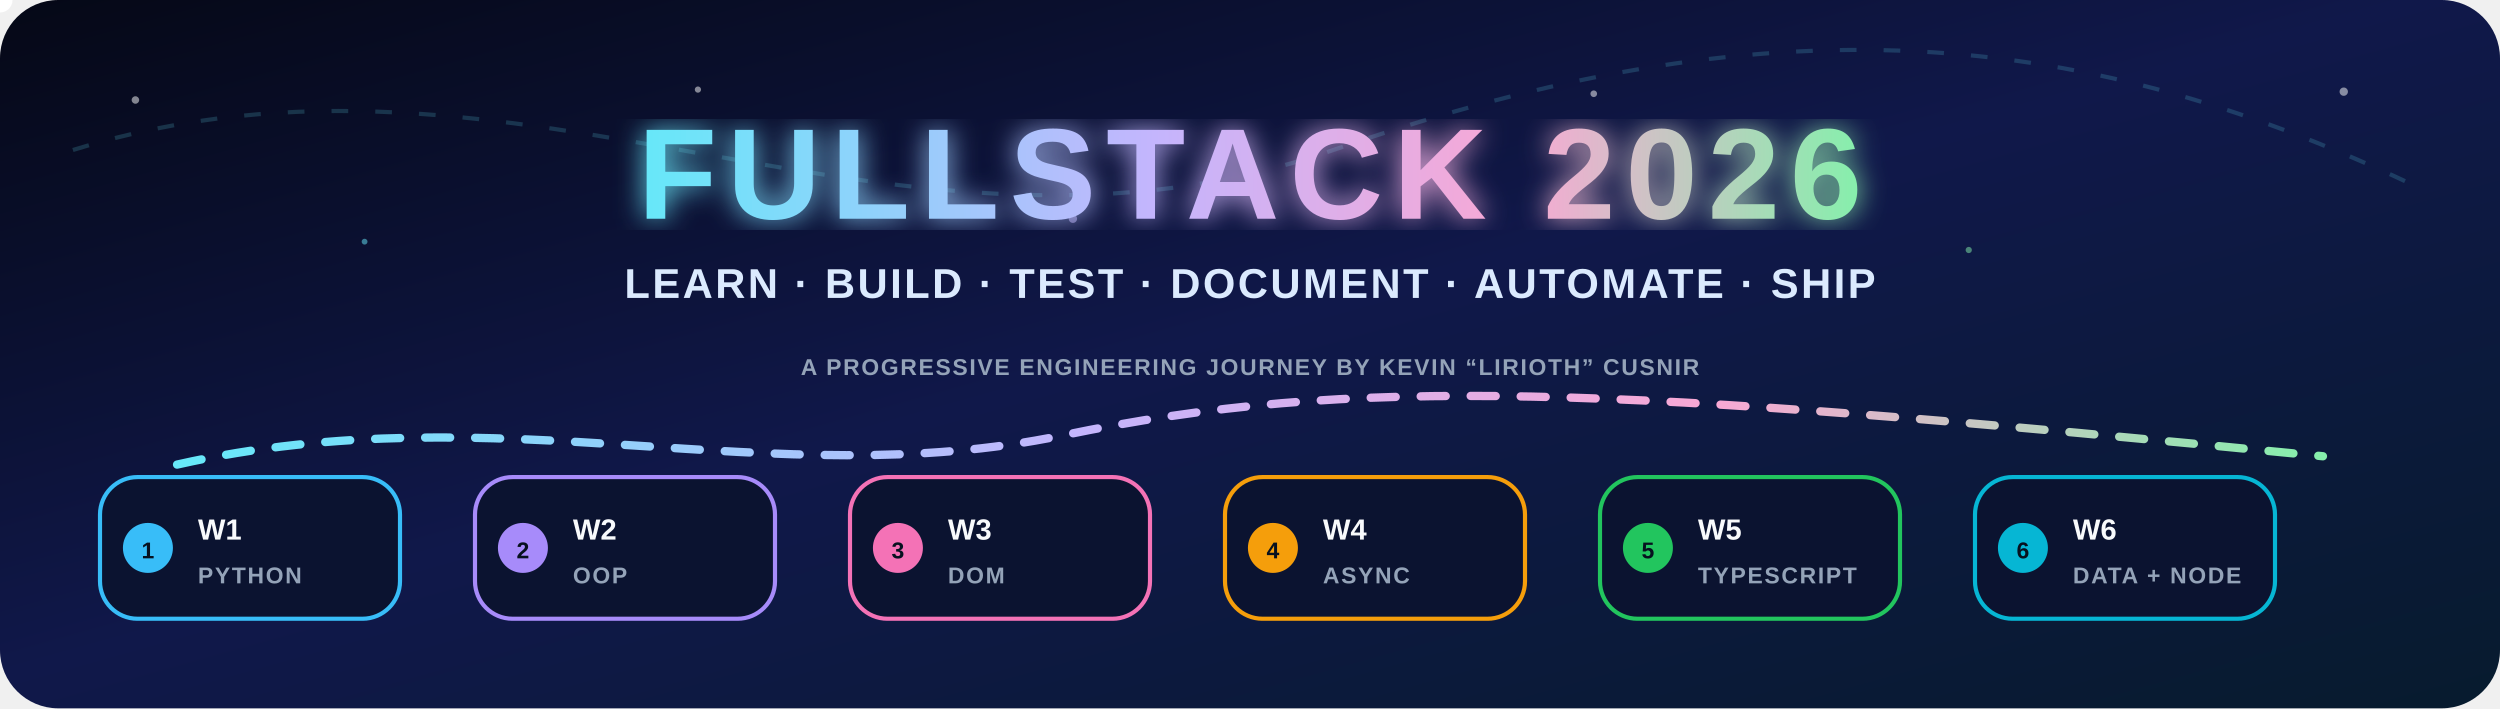
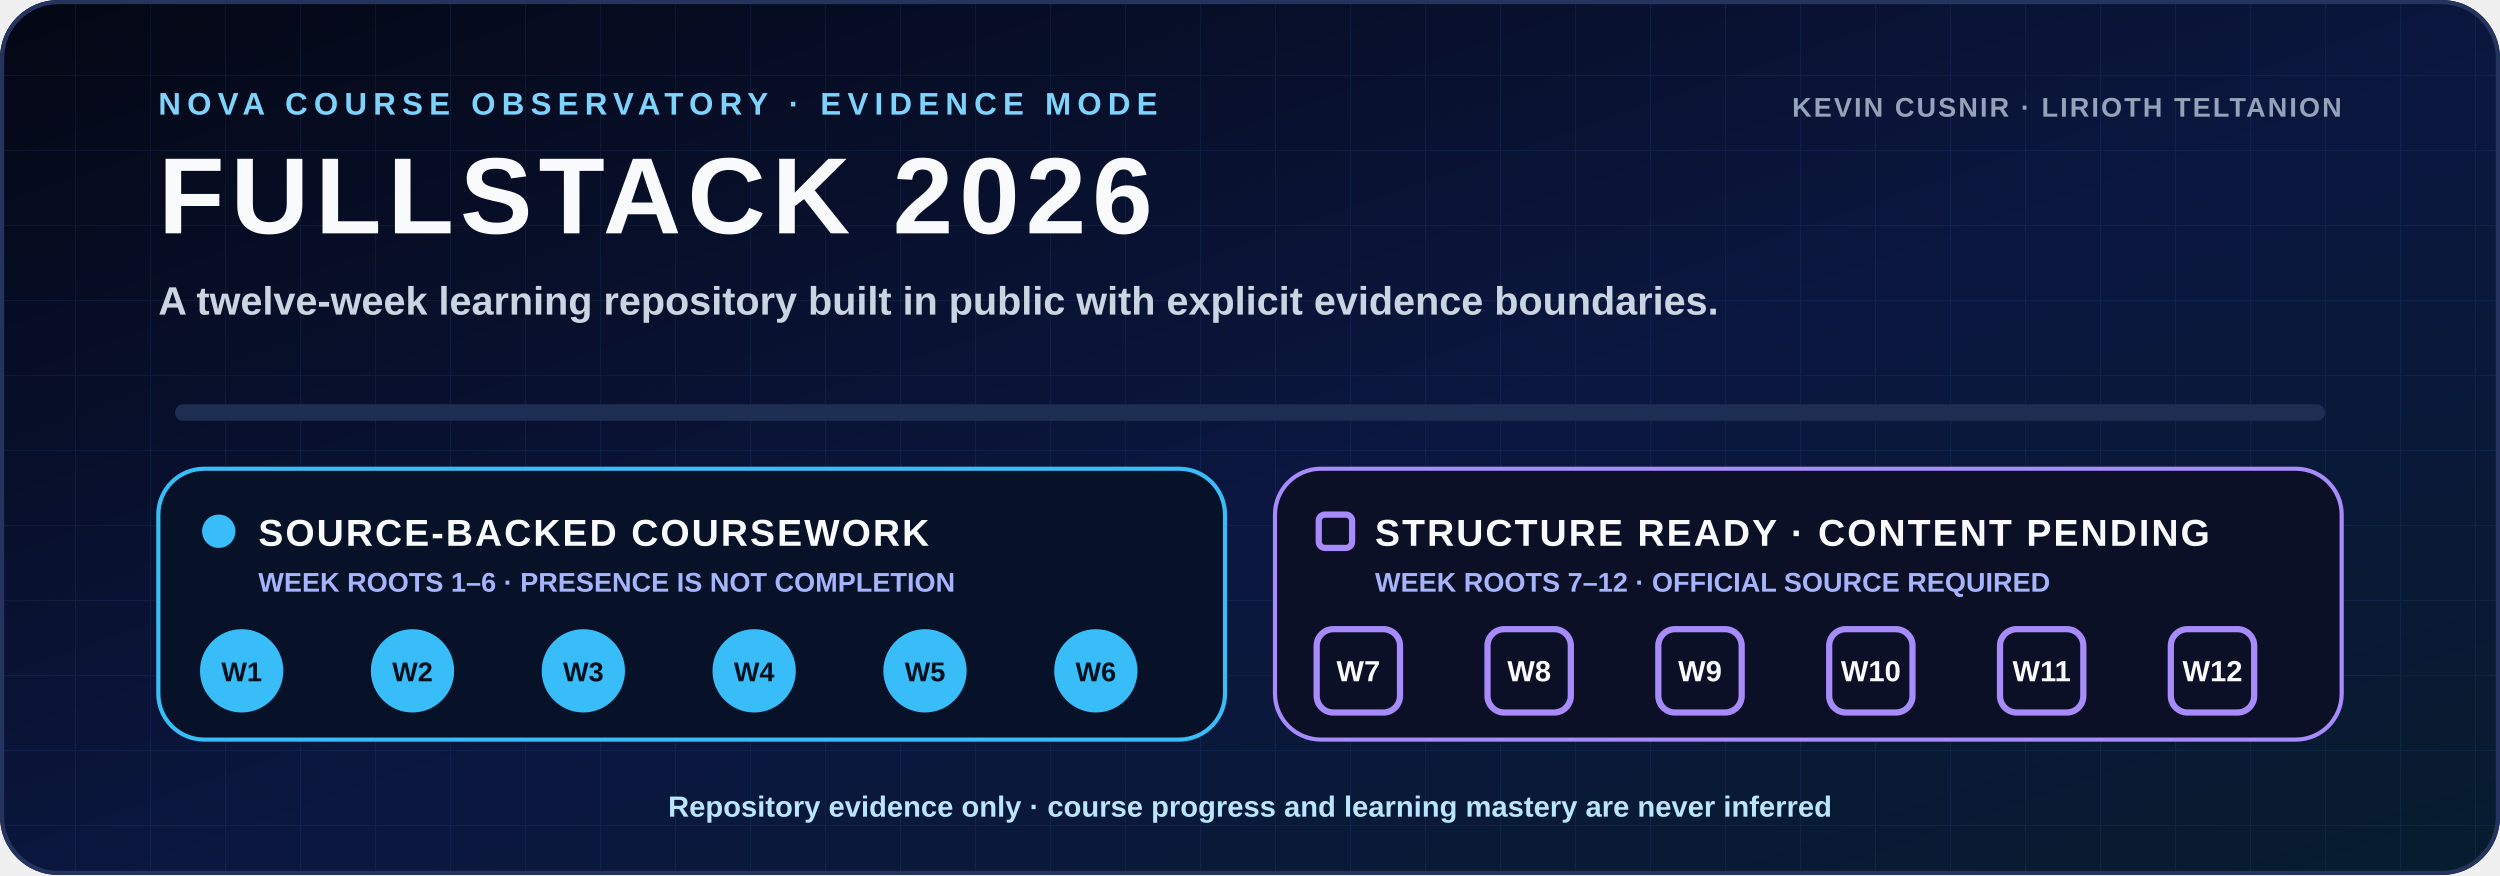
- <svg xmlns="http://www.w3.org/2000/svg" xmlns:xlink="http://www.w3.org/1999/xlink" width="1200" height="340" viewBox="0 0 1200 340" role="img" aria-labelledby="title desc">
+ <svg xmlns="http://www.w3.org/2000/svg" width="1200" height="420" viewBox="0 0 1200 420" role="img" aria-labelledby="title desc">
  <defs>
-     <linearGradient id="bg" x1="0" x2="1" y1="0" y2="1">
-       <stop stop-color="#050816" />
-       <stop offset=".48" stop-color="#10184a" />
-       <stop offset="1" stop-color="#071b2e" />
+     <linearGradient id="background" x1="0" x2="1" y1="0" y2="1">
+       <stop stop-color="#040714" />
+       <stop offset="0.54" stop-color="#0b1740" />
+       <stop offset="1" stop-color="#071c2d" />
    </linearGradient>
-     <linearGradient id="tg" x1="0" x2="1">
-       <stop stop-color="#67e8f9" />
-       <stop offset=".42" stop-color="#c4b5fd" />
-       <stop offset=".72" stop-color="#f9a8d4" />
-       <stop offset="1" stop-color="#86efac" />
+     <linearGradient id="signal-gradient" x1="0" x2="1">
+       <stop stop-color="#38bdf8" />
+       <stop offset="0.5" stop-color="#818cf8" />
+       <stop offset="1" stop-color="#22d3ee" />
    </linearGradient>
-     <filter id="glow">
-       <feGaussianBlur stdDeviation="7" result="b" />
+     <pattern id="grid" width="36" height="36" patternUnits="userSpaceOnUse">
+       <path d="M 36 0 L 0 0 0 36" fill="none" stroke="#60a5fa" stroke-opacity="0.08" stroke-width="1" />
+     </pattern>
+     <filter id="soft-glow" x="-30%" y="-30%" width="160%" height="160%">
+       <feGaussianBlur stdDeviation="5" result="blur" />
      <feMerge>
-         <feMergeNode in="b" />
+         <feMergeNode in="blur" />
        <feMergeNode in="SourceGraphic" />
      </feMerge>
    </filter>
-     <path id="comet" d="M35 72 C250 5 430 145 640 72 S1000 12 1165 92" />
-     <style>.title{font:900 62px 'Segoe UI',Arial,sans-serif;letter-spacing:5px;fill:url(#tg)}.sub{font:600 20px 'Segoe UI',Arial,sans-serif;fill:#dbeafe;letter-spacing:1.2px}.micro{font:700 11px 'Segoe UI',Arial,sans-serif;fill:#94a3b8;letter-spacing:.8px}.small{font:800 14px 'Segoe UI',Arial,sans-serif;fill:#f8fafc}.tiny{font:900 11px 'Segoe UI',Arial,sans-serif;fill:#07111f}</style>
+     <style>
+       .eyebrow { font: 700 15px "Segoe UI", Arial, sans-serif; letter-spacing: 3px; fill: #7dd3fc; }
+       .title { font: 900 52px "Segoe UI", Arial, sans-serif; letter-spacing: 3px; fill: #f8fafc; }
+       .subtitle { font: 600 19px "Segoe UI", Arial, sans-serif; fill: #cbd5e1; }
+       .panel-title { font: 800 18px "Segoe UI", Arial, sans-serif; letter-spacing: 1px; fill: #f8fafc; }
+       .panel-note { font: 600 13px "Segoe UI", Arial, sans-serif; fill: #a5b4fc; }
+       .week { font: 800 14px "Segoe UI", Arial, sans-serif; fill: #f8fafc; }
+       .week-dark { font: 900 13px "Segoe UI", Arial, sans-serif; fill: #04101e; }
+       .truth { font: 650 14px "Segoe UI", Arial, sans-serif; fill: #bae6fd; }
+       .signature { font: 700 13px "Segoe UI", Arial, sans-serif; letter-spacing: 1px; fill: #94a3b8; }
+       .signal { animation: signal-sweep 12s linear infinite; }
+       @keyframes signal-sweep { to { stroke-dashoffset: -240; } }
+       @media (prefers-reduced-motion: reduce) {
+         .signal { animation: none; stroke-dasharray: none; opacity: 0.42; }
+       }
+     </style>
  </defs>
-   <rect width="1200" height="340" rx="28" fill="url(#bg)" />
-   <g opacity=".5">
-     <circle cx="65" cy="48" r="1.8" fill="#fff">
-       <animate attributeName="opacity" values=".15;1;.15" dur="3.1s" repeatCount="indefinite" />
-     </circle>
-     <circle cx="175" cy="116" r="1.4" fill="#67e8f9">
-       <animate attributeName="opacity" values="1;.15;1" dur="4.3s" repeatCount="indefinite" />
-     </circle>
-     <circle cx="335" cy="43" r="1.5" fill="#fff">
-       <animate attributeName="opacity" values=".2;1;.2" dur="2.8s" repeatCount="indefinite" />
-     </circle>
-     <circle cx="515" cy="105" r="2" fill="#c4b5fd">
-       <animate attributeName="opacity" values="1;.2;1" dur="3.7s" repeatCount="indefinite" />
-     </circle>
-     <circle cx="765" cy="45" r="1.6" fill="#fff">
-       <animate attributeName="opacity" values=".1;1;.1" dur="3.5s" repeatCount="indefinite" />
-     </circle>
-     <circle cx="945" cy="120" r="1.5" fill="#86efac">
-       <animate attributeName="opacity" values="1;.1;1" dur="4.1s" repeatCount="indefinite" />
-     </circle>
-     <circle cx="1125" cy="44" r="2" fill="#fff">
-       <animate attributeName="opacity" values=".2;1;.2" dur="3s" repeatCount="indefinite" />
-     </circle>
+   <rect width="1200" height="420" rx="28" fill="url(#background)" />
+   <rect x="1" y="1" width="1198" height="418" rx="27" fill="url(#grid)" stroke="#25345f" stroke-width="2" />
+   <path d="M88 198 H1112" stroke="#1e2d52" stroke-width="8" stroke-linecap="round" />
+   <path class="signal" d="M88 198 H1112" stroke="url(#signal-gradient)" stroke-width="3" stroke-linecap="round" stroke-dasharray="18 22" filter="url(#soft-glow)" />
+   <text x="76" y="55" class="eyebrow">NOVA COURSE OBSERVATORY · EVIDENCE MODE</text>
+   <text x="76" y="112" class="title">FULLSTACK 2026</text>
+   <text x="76" y="151" class="subtitle">A twelve-week learning repository built in public with explicit evidence boundaries.</text>
+   <text x="1124" y="56" text-anchor="end" class="signature">KEVIN CUSNIR · LIRIOTH TELTANION</text>
+   <g aria-label="Weeks 1 through 6 contain source files">
+     <rect x="76" y="225" width="512" height="130" rx="22" fill="#071127" stroke="#38bdf8" stroke-width="2" />
+     <circle cx="105" cy="255" r="8" fill="#38bdf8" />
+     <text x="124" y="262" class="panel-title">SOURCE-BACKED COURSEWORK</text>
+     <text x="124" y="284" class="panel-note">WEEK ROOTS 1–6 · PRESENCE IS NOT COMPLETION</text>
+     <g transform="translate(116 322)">
+       <circle r="20" fill="#38bdf8" />
+       <text y="5" text-anchor="middle" class="week-dark">W1</text>
+     </g>
+     <g transform="translate(198 322)">
+       <circle r="20" fill="#38bdf8" />
+       <text y="5" text-anchor="middle" class="week-dark">W2</text>
+     </g>
+     <g transform="translate(280 322)">
+       <circle r="20" fill="#38bdf8" />
+       <text y="5" text-anchor="middle" class="week-dark">W3</text>
+     </g>
+     <g transform="translate(362 322)">
+       <circle r="20" fill="#38bdf8" />
+       <text y="5" text-anchor="middle" class="week-dark">W4</text>
+     </g>
+     <g transform="translate(444 322)">
+       <circle r="20" fill="#38bdf8" />
+       <text y="5" text-anchor="middle" class="week-dark">W5</text>
+     </g>
+     <g transform="translate(526 322)">
+       <circle r="20" fill="#38bdf8" />
+       <text y="5" text-anchor="middle" class="week-dark">W6</text>
+     </g>
  </g>
-   <use xlink:href="#comet" fill="none" stroke="#67e8f9" stroke-opacity=".18" stroke-width="2" stroke-dasharray="8 13" />
-   <circle r="6" fill="#fff" filter="url(#glow)">
-     <animateMotion dur="8s" repeatCount="indefinite">
-       <mpath xlink:href="#comet" />
-     </animateMotion>
-   </circle>
-   <text x="600" y="105" text-anchor="middle" class="title" filter="url(#glow)">FULLSTACK 2026</text>
-   <text x="600" y="143" text-anchor="middle" class="sub">LEARN · BUILD · TEST · DOCUMENT · AUTOMATE · SHIP</text>
-   <text x="600" y="180" text-anchor="middle" class="micro">A PROGRESSIVE ENGINEERING JOURNEY BY KEVIN “LIRIOTH” CUSNIR</text>
-   <path d="M85 223 C240 188 370 238 510 209 S770 185 1115 219" fill="none" stroke="url(#tg)" stroke-width="4" stroke-linecap="round" stroke-dasharray="12 12">
-     <animate attributeName="stroke-dashoffset" from="0" to="-96" dur="5s" repeatCount="indefinite" />
-   </path>
-   <g transform="translate(120 263)">
-     <rect x="-72" y="-34" width="144" height="68" rx="18" fill="#0b1330" stroke="#38bdf8" stroke-width="2">
-       <animate attributeName="opacity" values=".72;1;.72" dur="3.2s" repeatCount="indefinite" />
-     </rect>
-     <circle cx="-49" cy="0" r="12" fill="#38bdf8">
-       <animate attributeName="r" values="10;14;10" dur="3.2s" repeatCount="indefinite" />
-     </circle>
-     <text x="-49" y="5" text-anchor="middle" class="tiny">1</text>
-     <text x="-25" y="-4" class="small">W1</text>
-     <text x="-25" y="17" class="micro">PYTHON</text>
+   <g aria-label="Weeks 7 through 12 are scaffolds awaiting official coursework">
+     <rect x="612" y="225" width="512" height="130" rx="22" fill="#0c1027" stroke="#a78bfa" stroke-width="2" />
+     <rect x="97" y="247" width="16" height="16" rx="3" fill="none" stroke="#a78bfa" stroke-width="3" transform="translate(536 0)" />
+     <text x="660" y="262" class="panel-title">STRUCTURE READY · CONTENT PENDING</text>
+     <text x="660" y="284" class="panel-note">WEEK ROOTS 7–12 · OFFICIAL SOURCE REQUIRED</text>
+     <g transform="translate(652 322)">
+       <rect x="-20" y="-20" width="40" height="40" rx="8" fill="none" stroke="#a78bfa" stroke-width="3" />
+       <text y="5" text-anchor="middle" class="week">W7</text>
+     </g>
+     <g transform="translate(734 322)">
+       <rect x="-20" y="-20" width="40" height="40" rx="8" fill="none" stroke="#a78bfa" stroke-width="3" />
+       <text y="5" text-anchor="middle" class="week">W8</text>
+     </g>
+     <g transform="translate(816 322)">
+       <rect x="-20" y="-20" width="40" height="40" rx="8" fill="none" stroke="#a78bfa" stroke-width="3" />
+       <text y="5" text-anchor="middle" class="week">W9</text>
+     </g>
+     <g transform="translate(898 322)">
+       <rect x="-20" y="-20" width="40" height="40" rx="8" fill="none" stroke="#a78bfa" stroke-width="3" />
+       <text y="5" text-anchor="middle" class="week">W10</text>
+     </g>
+     <g transform="translate(980 322)">
+       <rect x="-20" y="-20" width="40" height="40" rx="8" fill="none" stroke="#a78bfa" stroke-width="3" />
+       <text y="5" text-anchor="middle" class="week">W11</text>
+     </g>
+     <g transform="translate(1062 322)">
+       <rect x="-20" y="-20" width="40" height="40" rx="8" fill="none" stroke="#a78bfa" stroke-width="3" />
+       <text y="5" text-anchor="middle" class="week">W12</text>
+     </g>
  </g>
-   <g transform="translate(300 263)">
-     <rect x="-72" y="-34" width="144" height="68" rx="18" fill="#0b1330" stroke="#a78bfa" stroke-width="2">
-       <animate attributeName="opacity" values=".72;1;.72" dur="3.2s" begin=".22s" repeatCount="indefinite" />
-     </rect>
-     <circle cx="-49" cy="0" r="12" fill="#a78bfa" />
-     <text x="-49" y="5" text-anchor="middle" class="tiny">2</text>
-     <text x="-25" y="-4" class="small">W2</text>
-     <text x="-25" y="17" class="micro">OOP</text>
-   </g>
-   <g transform="translate(480 263)">
-     <rect x="-72" y="-34" width="144" height="68" rx="18" fill="#0b1330" stroke="#f472b6" stroke-width="2">
-       <animate attributeName="opacity" values=".72;1;.72" dur="3.2s" begin=".44s" repeatCount="indefinite" />
-     </rect>
-     <circle cx="-49" cy="0" r="12" fill="#f472b6" />
-     <text x="-49" y="5" text-anchor="middle" class="tiny">3</text>
-     <text x="-25" y="-4" class="small">W3</text>
-     <text x="-25" y="17" class="micro">DOM</text>
-   </g>
-   <g transform="translate(660 263)">
-     <rect x="-72" y="-34" width="144" height="68" rx="18" fill="#0b1330" stroke="#f59e0b" stroke-width="2">
-       <animate attributeName="opacity" values=".72;1;.72" dur="3.2s" begin=".66s" repeatCount="indefinite" />
-     </rect>
-     <circle cx="-49" cy="0" r="12" fill="#f59e0b" />
-     <text x="-49" y="5" text-anchor="middle" class="tiny">4</text>
-     <text x="-25" y="-4" class="small">W4</text>
-     <text x="-25" y="17" class="micro">ASYNC</text>
-   </g>
-   <g transform="translate(840 263)">
-     <rect x="-72" y="-34" width="144" height="68" rx="18" fill="#0b1330" stroke="#22c55e" stroke-width="2">
-       <animate attributeName="opacity" values=".72;1;.72" dur="3.2s" begin=".88s" repeatCount="indefinite" />
-     </rect>
-     <circle cx="-49" cy="0" r="12" fill="#22c55e" />
-     <text x="-49" y="5" text-anchor="middle" class="tiny">5</text>
-     <text x="-25" y="-4" class="small">W5</text>
-     <text x="-25" y="17" class="micro">TYPESCRIPT</text>
-   </g>
-   <g transform="translate(1020 263)">
-     <rect x="-72" y="-34" width="144" height="68" rx="18" fill="#0b1330" stroke="#06b6d4" stroke-width="2">
-       <animate attributeName="opacity" values=".72;1;.72" dur="3.2s" begin="1.1s" repeatCount="indefinite" />
-     </rect>
-     <circle cx="-49" cy="0" r="12" fill="#06b6d4" />
-     <text x="-49" y="5" text-anchor="middle" class="tiny">6</text>
-     <text x="-25" y="-4" class="small">W6</text>
-     <text x="-25" y="17" class="micro">DATA + NODE</text>
-   </g>
+   <text x="600" y="392" text-anchor="middle" class="truth">Repository evidence only · course progress and learning mastery are never inferred</text>
</svg>
